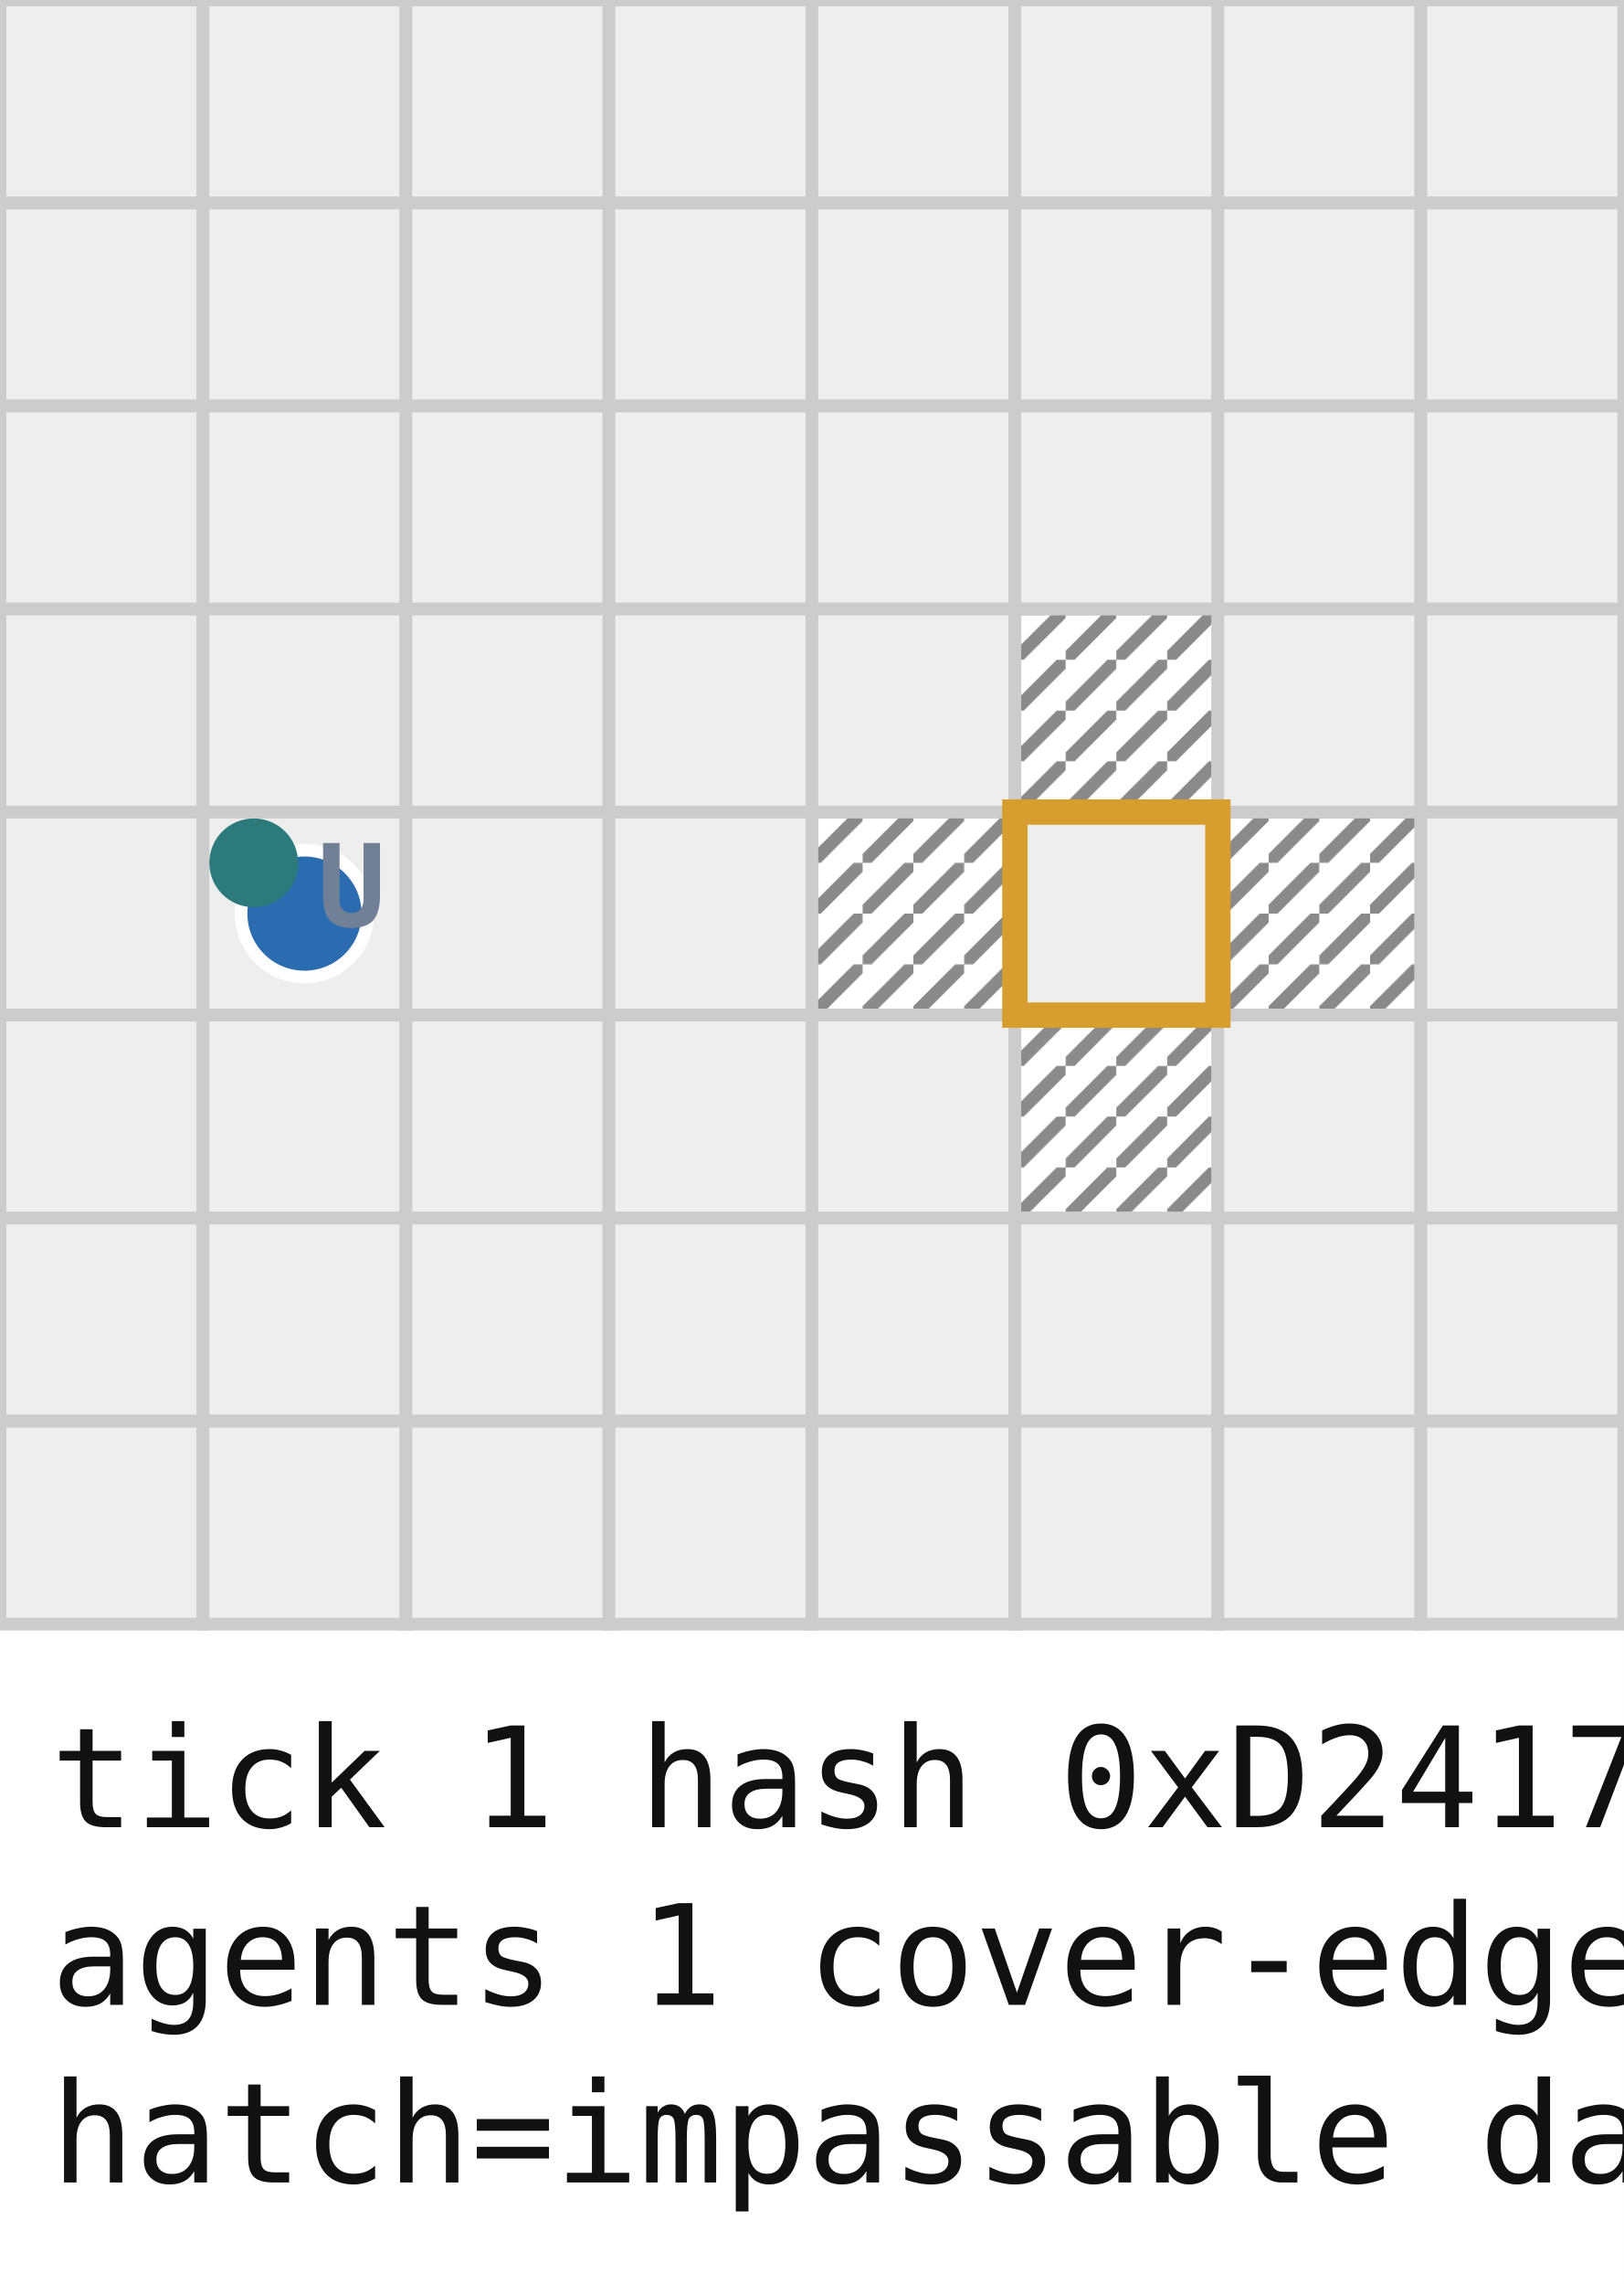
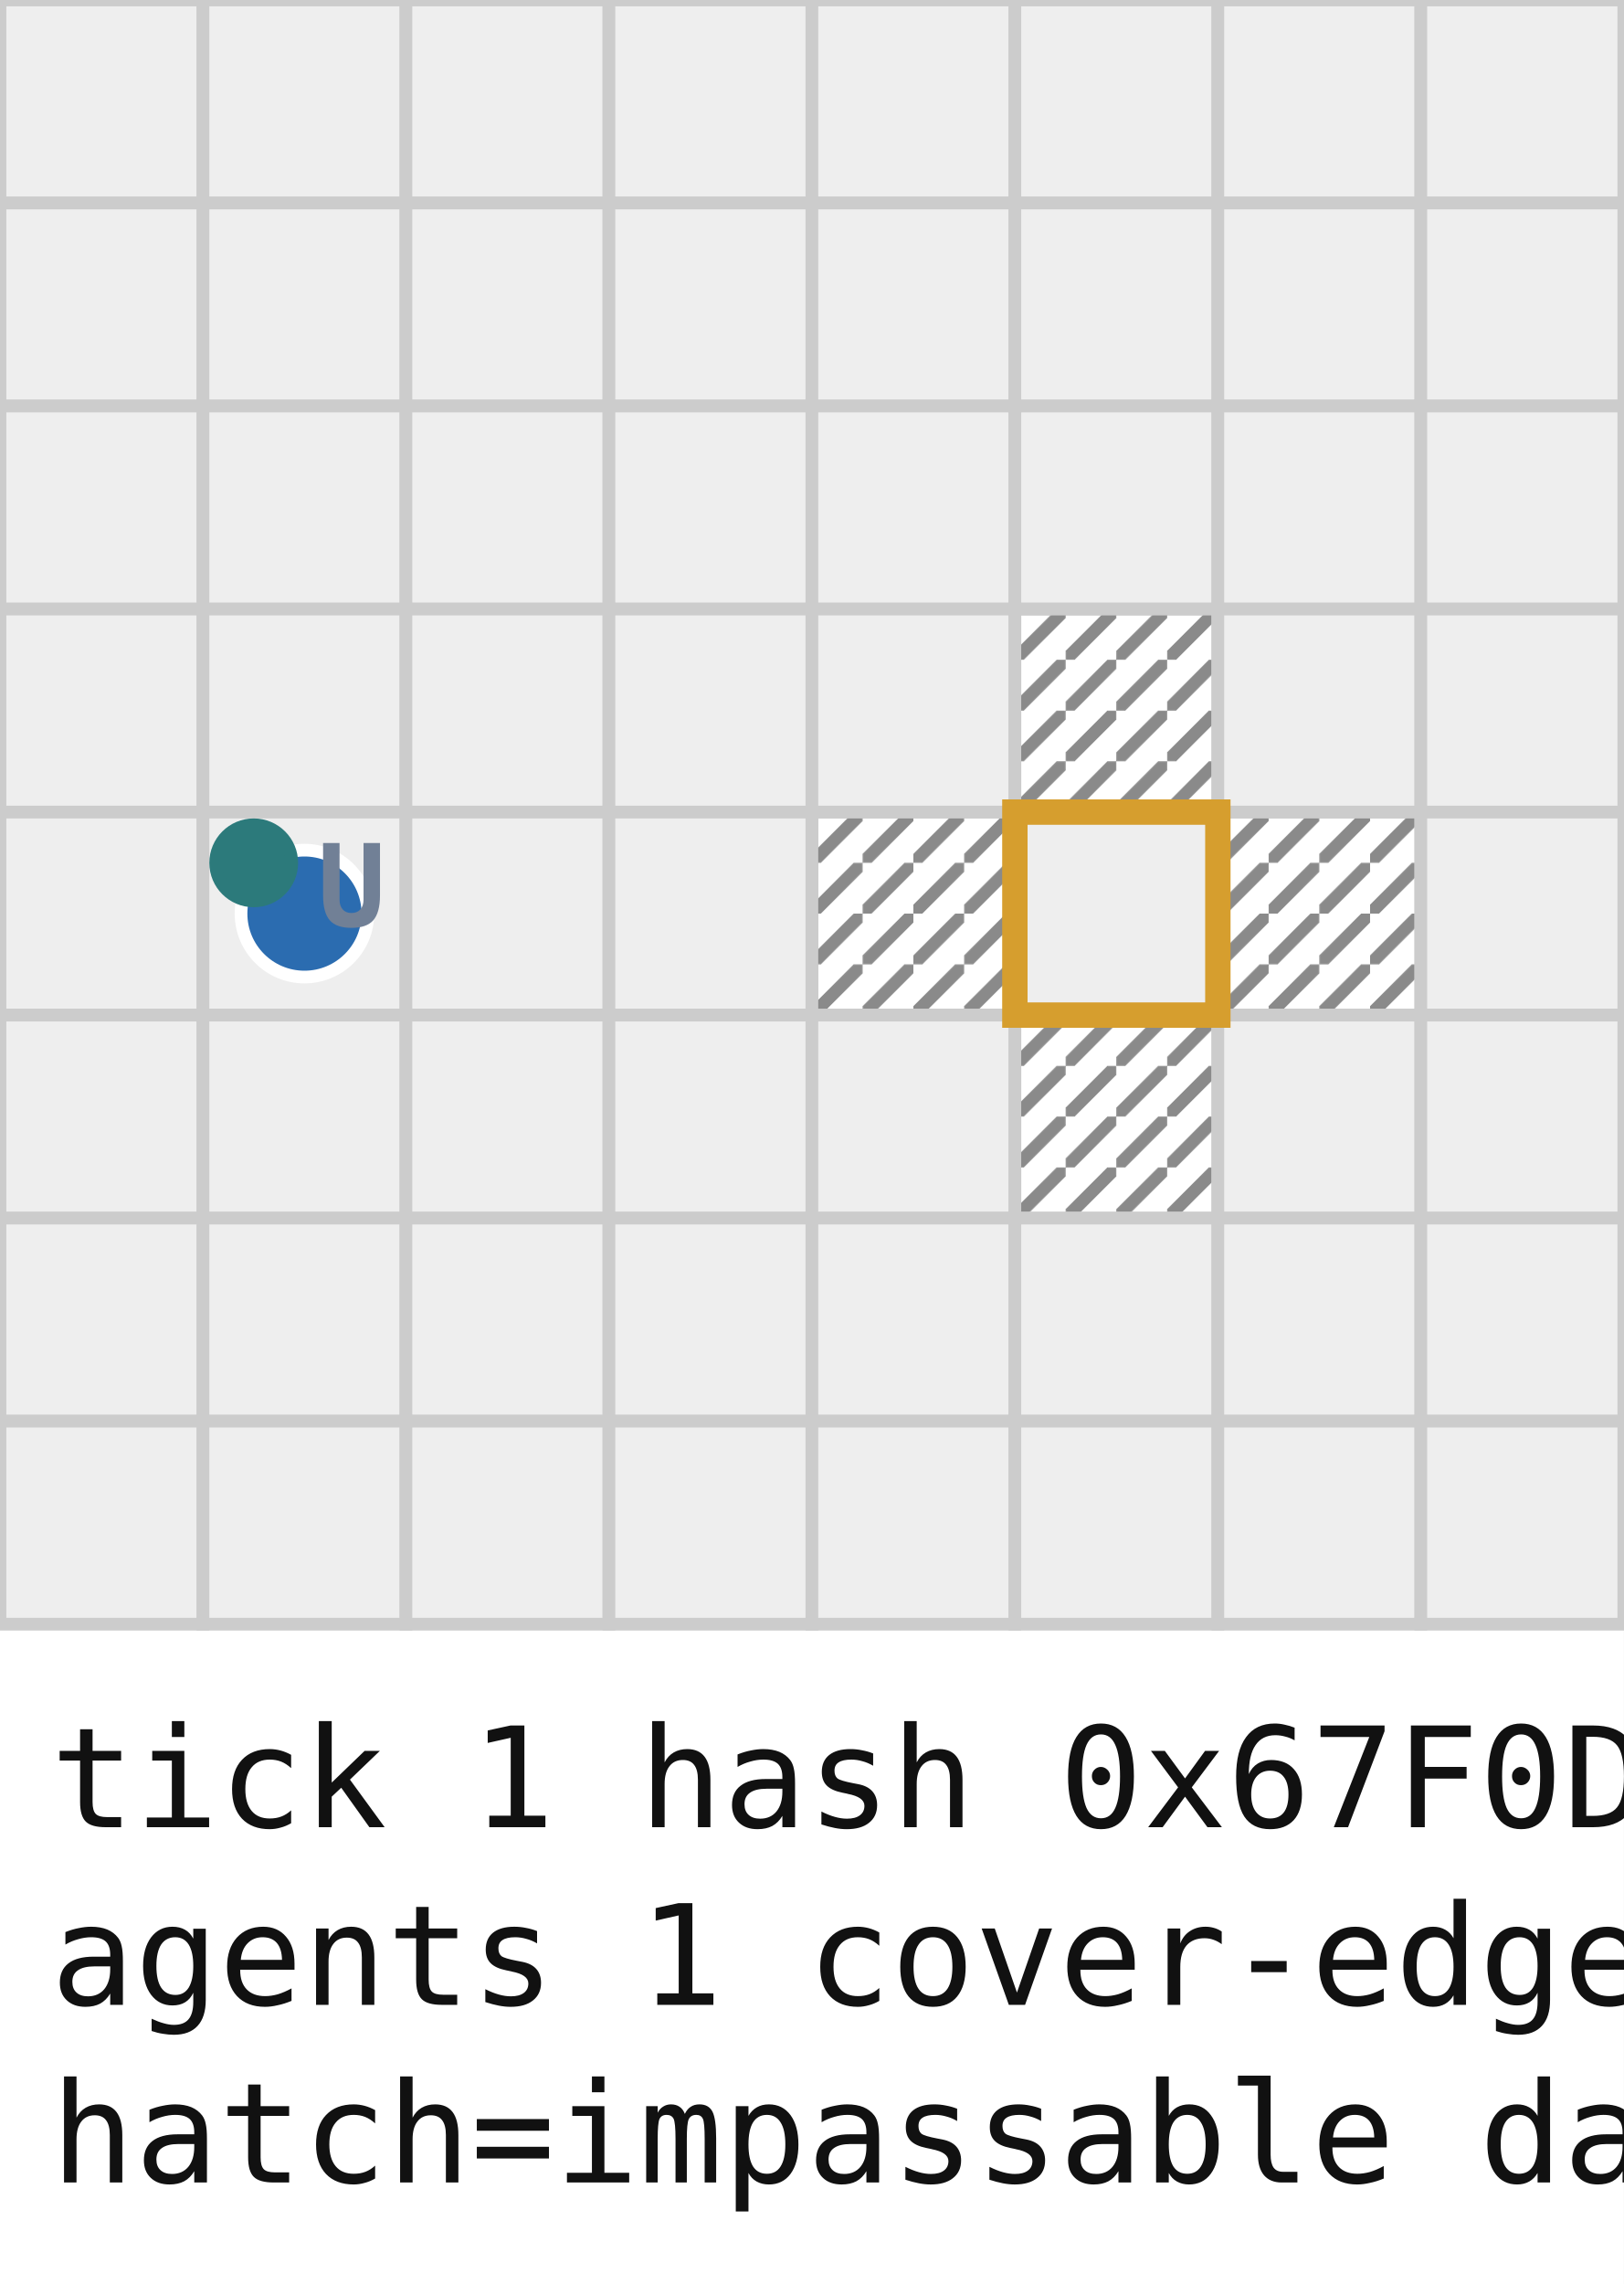
<svg xmlns="http://www.w3.org/2000/svg" width="128" height="180" viewBox="0 0 128 180">
  <defs>
    <pattern id="cw-hatch" width="4" height="4" patternUnits="userSpaceOnUse">
      <path d="M0,4 L4,0" stroke="#8a8a8a" stroke-width="1" />
    </pattern>
  </defs>
  <rect x="0" y="0" width="128" height="180" fill="#ffffff" />
  <rect x="0" y="0" width="16" height="16" fill="rgb(238,238,238)" stroke="#cccccc" stroke-width="1" />
  <rect x="16" y="0" width="16" height="16" fill="rgb(238,238,238)" stroke="#cccccc" stroke-width="1" />
  <rect x="32" y="0" width="16" height="16" fill="rgb(238,238,238)" stroke="#cccccc" stroke-width="1" />
  <rect x="48" y="0" width="16" height="16" fill="rgb(238,238,238)" stroke="#cccccc" stroke-width="1" />
  <rect x="64" y="0" width="16" height="16" fill="rgb(238,238,238)" stroke="#cccccc" stroke-width="1" />
  <rect x="80" y="0" width="16" height="16" fill="rgb(238,238,238)" stroke="#cccccc" stroke-width="1" />
  <rect x="96" y="0" width="16" height="16" fill="rgb(238,238,238)" stroke="#cccccc" stroke-width="1" />
  <rect x="112" y="0" width="16" height="16" fill="rgb(238,238,238)" stroke="#cccccc" stroke-width="1" />
  <rect x="0" y="16" width="16" height="16" fill="rgb(238,238,238)" stroke="#cccccc" stroke-width="1" />
  <rect x="16" y="16" width="16" height="16" fill="rgb(238,238,238)" stroke="#cccccc" stroke-width="1" />
  <rect x="32" y="16" width="16" height="16" fill="rgb(238,238,238)" stroke="#cccccc" stroke-width="1" />
  <rect x="48" y="16" width="16" height="16" fill="rgb(238,238,238)" stroke="#cccccc" stroke-width="1" />
  <rect x="64" y="16" width="16" height="16" fill="rgb(238,238,238)" stroke="#cccccc" stroke-width="1" />
  <rect x="80" y="16" width="16" height="16" fill="rgb(238,238,238)" stroke="#cccccc" stroke-width="1" />
  <rect x="96" y="16" width="16" height="16" fill="rgb(238,238,238)" stroke="#cccccc" stroke-width="1" />
  <rect x="112" y="16" width="16" height="16" fill="rgb(238,238,238)" stroke="#cccccc" stroke-width="1" />
  <rect x="0" y="32" width="16" height="16" fill="rgb(238,238,238)" stroke="#cccccc" stroke-width="1" />
  <rect x="16" y="32" width="16" height="16" fill="rgb(238,238,238)" stroke="#cccccc" stroke-width="1" />
  <rect x="32" y="32" width="16" height="16" fill="rgb(238,238,238)" stroke="#cccccc" stroke-width="1" />
  <rect x="48" y="32" width="16" height="16" fill="rgb(238,238,238)" stroke="#cccccc" stroke-width="1" />
  <rect x="64" y="32" width="16" height="16" fill="rgb(238,238,238)" stroke="#cccccc" stroke-width="1" />
  <rect x="80" y="32" width="16" height="16" fill="rgb(238,238,238)" stroke="#cccccc" stroke-width="1" />
  <rect x="96" y="32" width="16" height="16" fill="rgb(238,238,238)" stroke="#cccccc" stroke-width="1" />
  <rect x="112" y="32" width="16" height="16" fill="rgb(238,238,238)" stroke="#cccccc" stroke-width="1" />
  <rect x="0" y="48" width="16" height="16" fill="rgb(238,238,238)" stroke="#cccccc" stroke-width="1" />
  <rect x="16" y="48" width="16" height="16" fill="rgb(238,238,238)" stroke="#cccccc" stroke-width="1" />
  <rect x="32" y="48" width="16" height="16" fill="rgb(238,238,238)" stroke="#cccccc" stroke-width="1" />
  <rect x="48" y="48" width="16" height="16" fill="rgb(238,238,238)" stroke="#cccccc" stroke-width="1" />
  <rect x="64" y="48" width="16" height="16" fill="rgb(238,238,238)" stroke="#cccccc" stroke-width="1" />
  <rect x="80" y="48" width="16" height="16" fill="url(#cw-hatch)" stroke="#cccccc" stroke-width="1" />
  <rect x="96" y="48" width="16" height="16" fill="rgb(238,238,238)" stroke="#cccccc" stroke-width="1" />
  <rect x="112" y="48" width="16" height="16" fill="rgb(238,238,238)" stroke="#cccccc" stroke-width="1" />
  <rect x="0" y="64" width="16" height="16" fill="rgb(238,238,238)" stroke="#cccccc" stroke-width="1" />
  <rect x="16" y="64" width="16" height="16" fill="rgb(238,238,238)" stroke="#cccccc" stroke-width="1" />
  <rect x="32" y="64" width="16" height="16" fill="rgb(238,238,238)" stroke="#cccccc" stroke-width="1" />
  <rect x="48" y="64" width="16" height="16" fill="rgb(238,238,238)" stroke="#cccccc" stroke-width="1" />
  <rect x="64" y="64" width="16" height="16" fill="url(#cw-hatch)" stroke="#cccccc" stroke-width="1" />
  <rect x="80" y="64" width="16" height="16" fill="rgb(238,238,238)" stroke="#cccccc" stroke-width="1" />
  <rect x="96" y="64" width="16" height="16" fill="url(#cw-hatch)" stroke="#cccccc" stroke-width="1" />
  <rect x="112" y="64" width="16" height="16" fill="rgb(238,238,238)" stroke="#cccccc" stroke-width="1" />
  <rect x="0" y="80" width="16" height="16" fill="rgb(238,238,238)" stroke="#cccccc" stroke-width="1" />
  <rect x="16" y="80" width="16" height="16" fill="rgb(238,238,238)" stroke="#cccccc" stroke-width="1" />
  <rect x="32" y="80" width="16" height="16" fill="rgb(238,238,238)" stroke="#cccccc" stroke-width="1" />
  <rect x="48" y="80" width="16" height="16" fill="rgb(238,238,238)" stroke="#cccccc" stroke-width="1" />
  <rect x="64" y="80" width="16" height="16" fill="rgb(238,238,238)" stroke="#cccccc" stroke-width="1" />
  <rect x="80" y="80" width="16" height="16" fill="url(#cw-hatch)" stroke="#cccccc" stroke-width="1" />
  <rect x="96" y="80" width="16" height="16" fill="rgb(238,238,238)" stroke="#cccccc" stroke-width="1" />
  <rect x="112" y="80" width="16" height="16" fill="rgb(238,238,238)" stroke="#cccccc" stroke-width="1" />
  <rect x="0" y="96" width="16" height="16" fill="rgb(238,238,238)" stroke="#cccccc" stroke-width="1" />
  <rect x="16" y="96" width="16" height="16" fill="rgb(238,238,238)" stroke="#cccccc" stroke-width="1" />
  <rect x="32" y="96" width="16" height="16" fill="rgb(238,238,238)" stroke="#cccccc" stroke-width="1" />
  <rect x="48" y="96" width="16" height="16" fill="rgb(238,238,238)" stroke="#cccccc" stroke-width="1" />
  <rect x="64" y="96" width="16" height="16" fill="rgb(238,238,238)" stroke="#cccccc" stroke-width="1" />
  <rect x="80" y="96" width="16" height="16" fill="rgb(238,238,238)" stroke="#cccccc" stroke-width="1" />
  <rect x="96" y="96" width="16" height="16" fill="rgb(238,238,238)" stroke="#cccccc" stroke-width="1" />
  <rect x="112" y="96" width="16" height="16" fill="rgb(238,238,238)" stroke="#cccccc" stroke-width="1" />
  <rect x="0" y="112" width="16" height="16" fill="rgb(238,238,238)" stroke="#cccccc" stroke-width="1" />
  <rect x="16" y="112" width="16" height="16" fill="rgb(238,238,238)" stroke="#cccccc" stroke-width="1" />
  <rect x="32" y="112" width="16" height="16" fill="rgb(238,238,238)" stroke="#cccccc" stroke-width="1" />
  <rect x="48" y="112" width="16" height="16" fill="rgb(238,238,238)" stroke="#cccccc" stroke-width="1" />
  <rect x="64" y="112" width="16" height="16" fill="rgb(238,238,238)" stroke="#cccccc" stroke-width="1" />
  <rect x="80" y="112" width="16" height="16" fill="rgb(238,238,238)" stroke="#cccccc" stroke-width="1" />
  <rect x="96" y="112" width="16" height="16" fill="rgb(238,238,238)" stroke="#cccccc" stroke-width="1" />
  <rect x="112" y="112" width="16" height="16" fill="rgb(238,238,238)" stroke="#cccccc" stroke-width="1" />
  <rect x="80" y="64" width="16" height="16" fill="none" stroke="#d69e2e" stroke-width="2" />
  <circle cx="24" cy="72" r="5" fill="#2b6cb0" stroke="#ffffff" stroke-width="1" />
  <text x="25" y="73" font-family="monospace" font-size="9" font-weight="bold" fill="#718096">U</text>
  <circle cx="20" cy="68" r="3" fill="#2c7a7b" stroke="#2c7a7b" stroke-width="1" />
-   <text x="4" y="144" font-family="monospace" font-size="11" fill="#111111">tick 1  hash 0xD241785870DC7E20  draws 0</text>
+   <text x="4" y="144" font-family="monospace" font-size="11" fill="#111111">tick 1  hash 0x67F0D90BCF57E077  draws 0</text>
  <text x="4" y="158" font-family="monospace" font-size="11" fill="#111111">agents 1  cover-edges 0  events 2</text>
  <text x="4" y="172" font-family="monospace" font-size="11" fill="#111111">hatch=impassable  dark border=opaque  darker fill=higher elevation  triangle=cover  circle=agent</text>
</svg>
